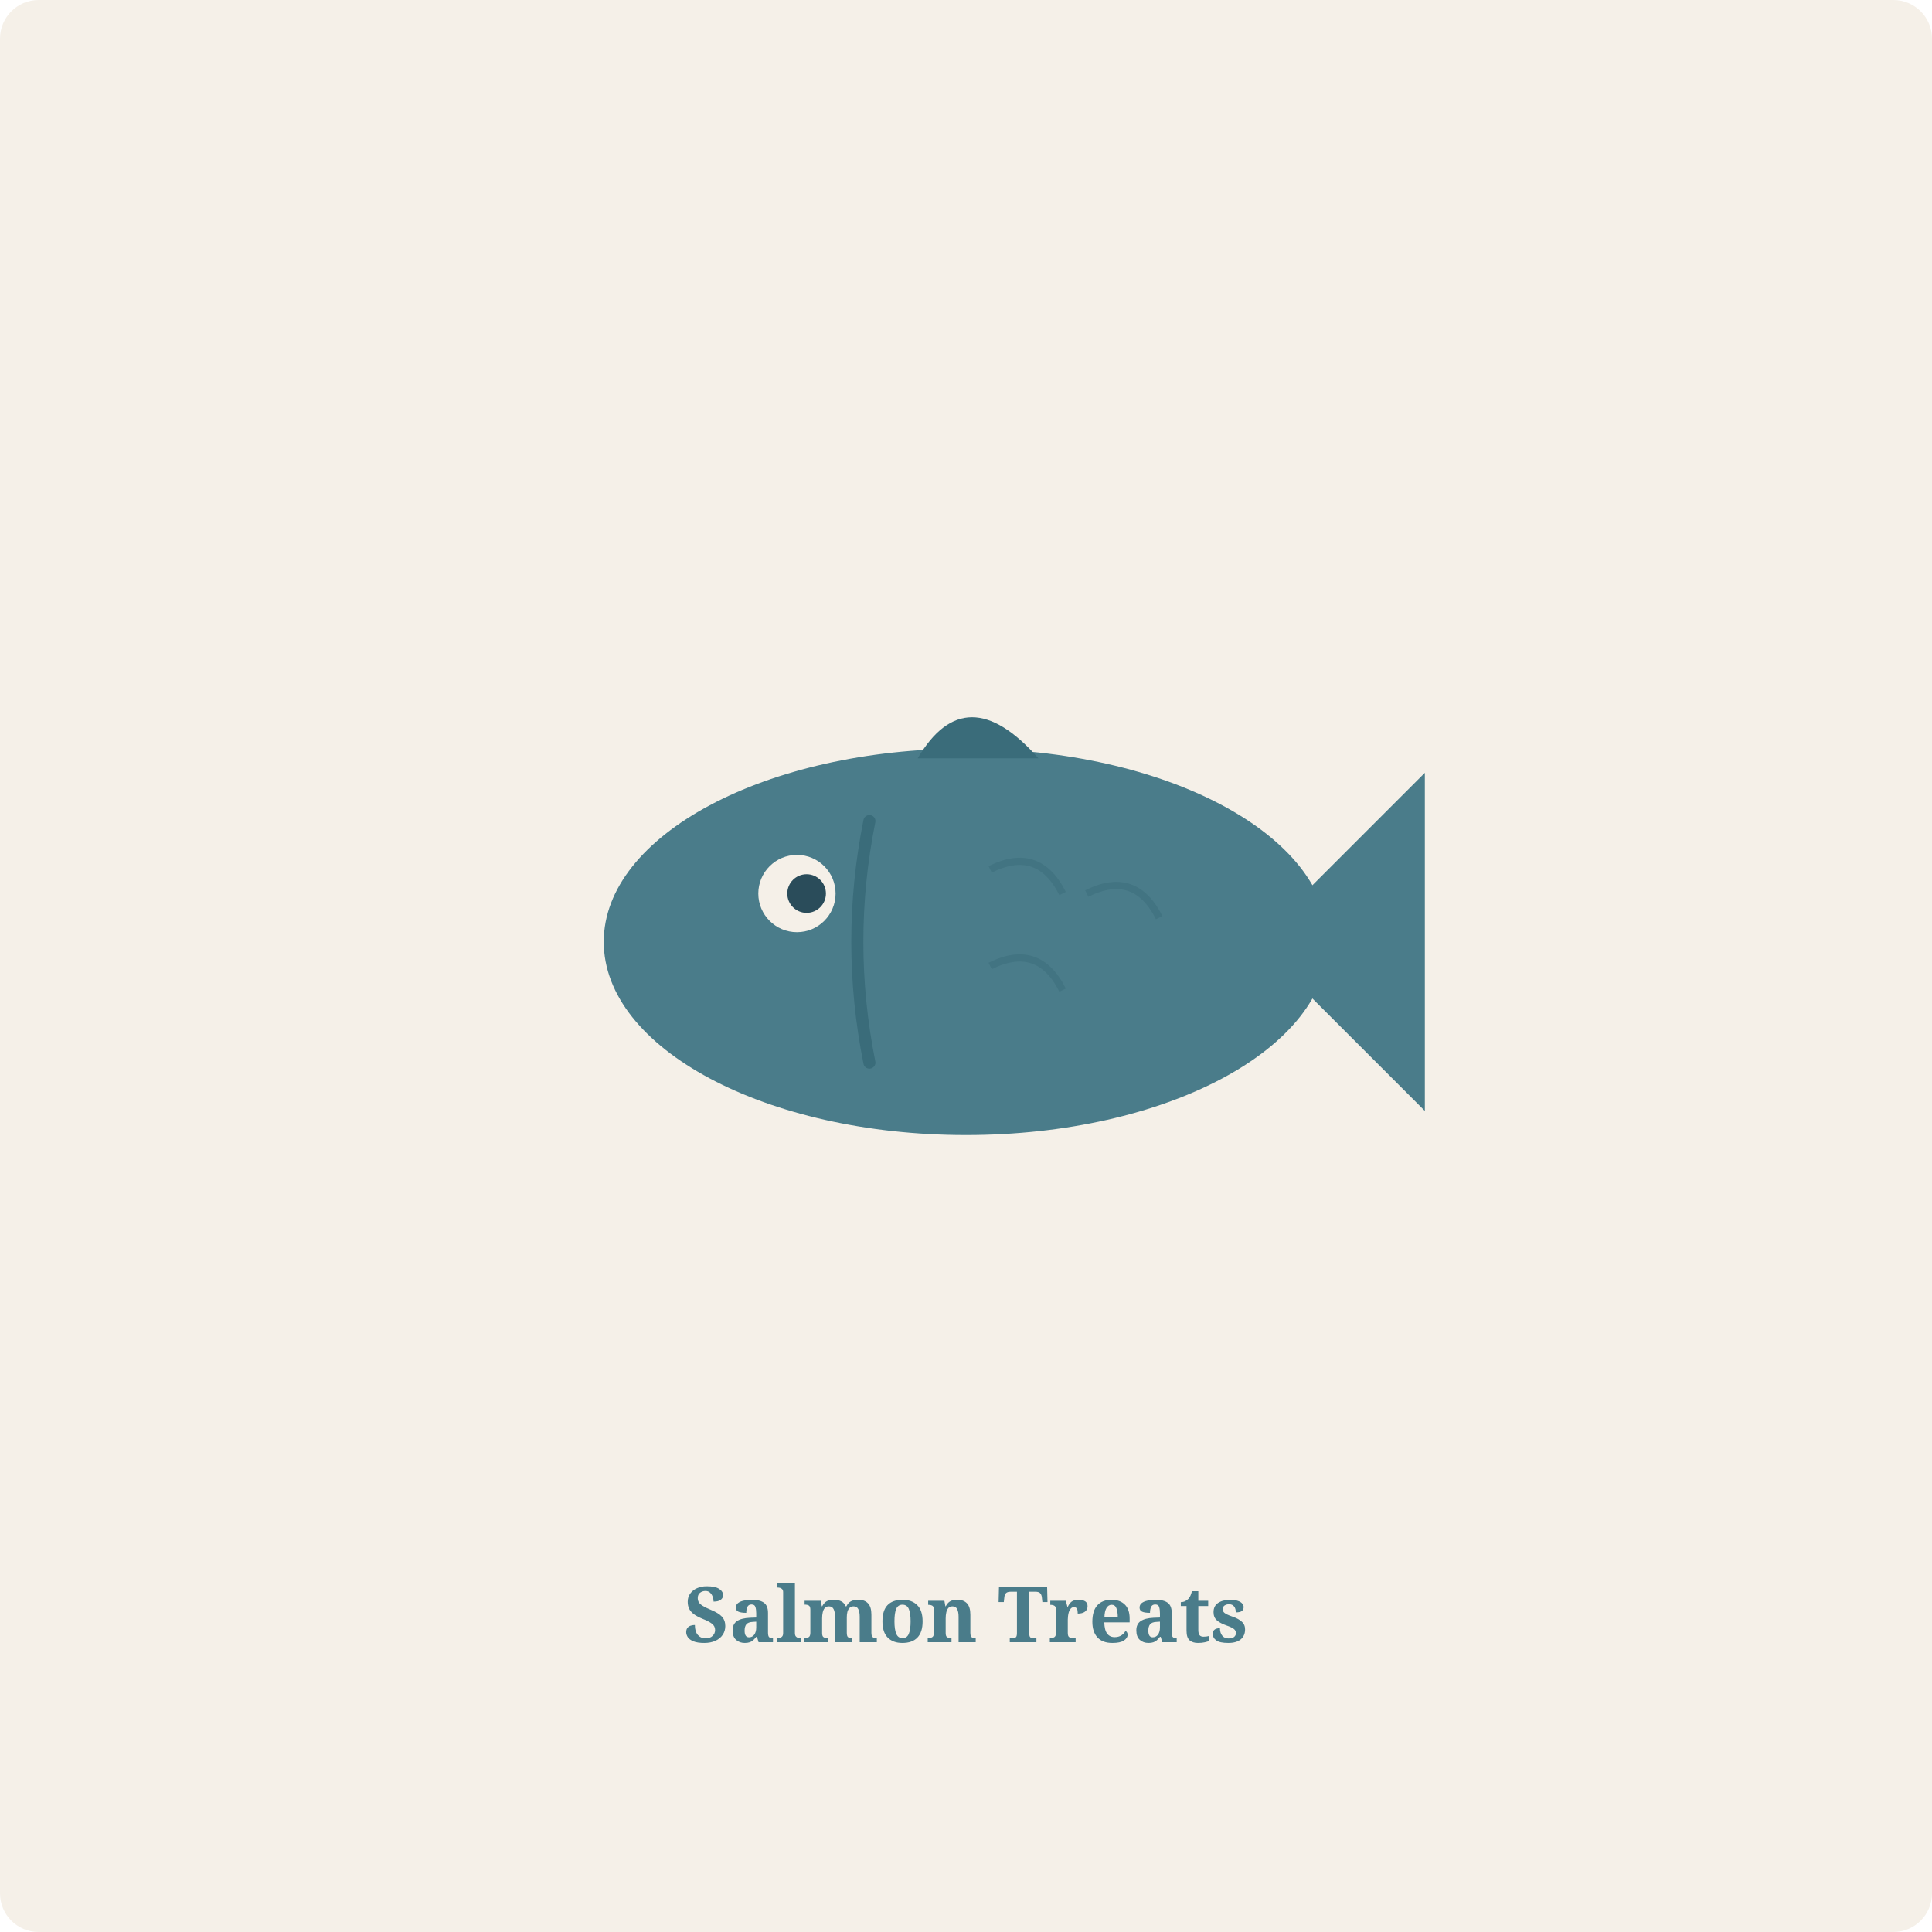
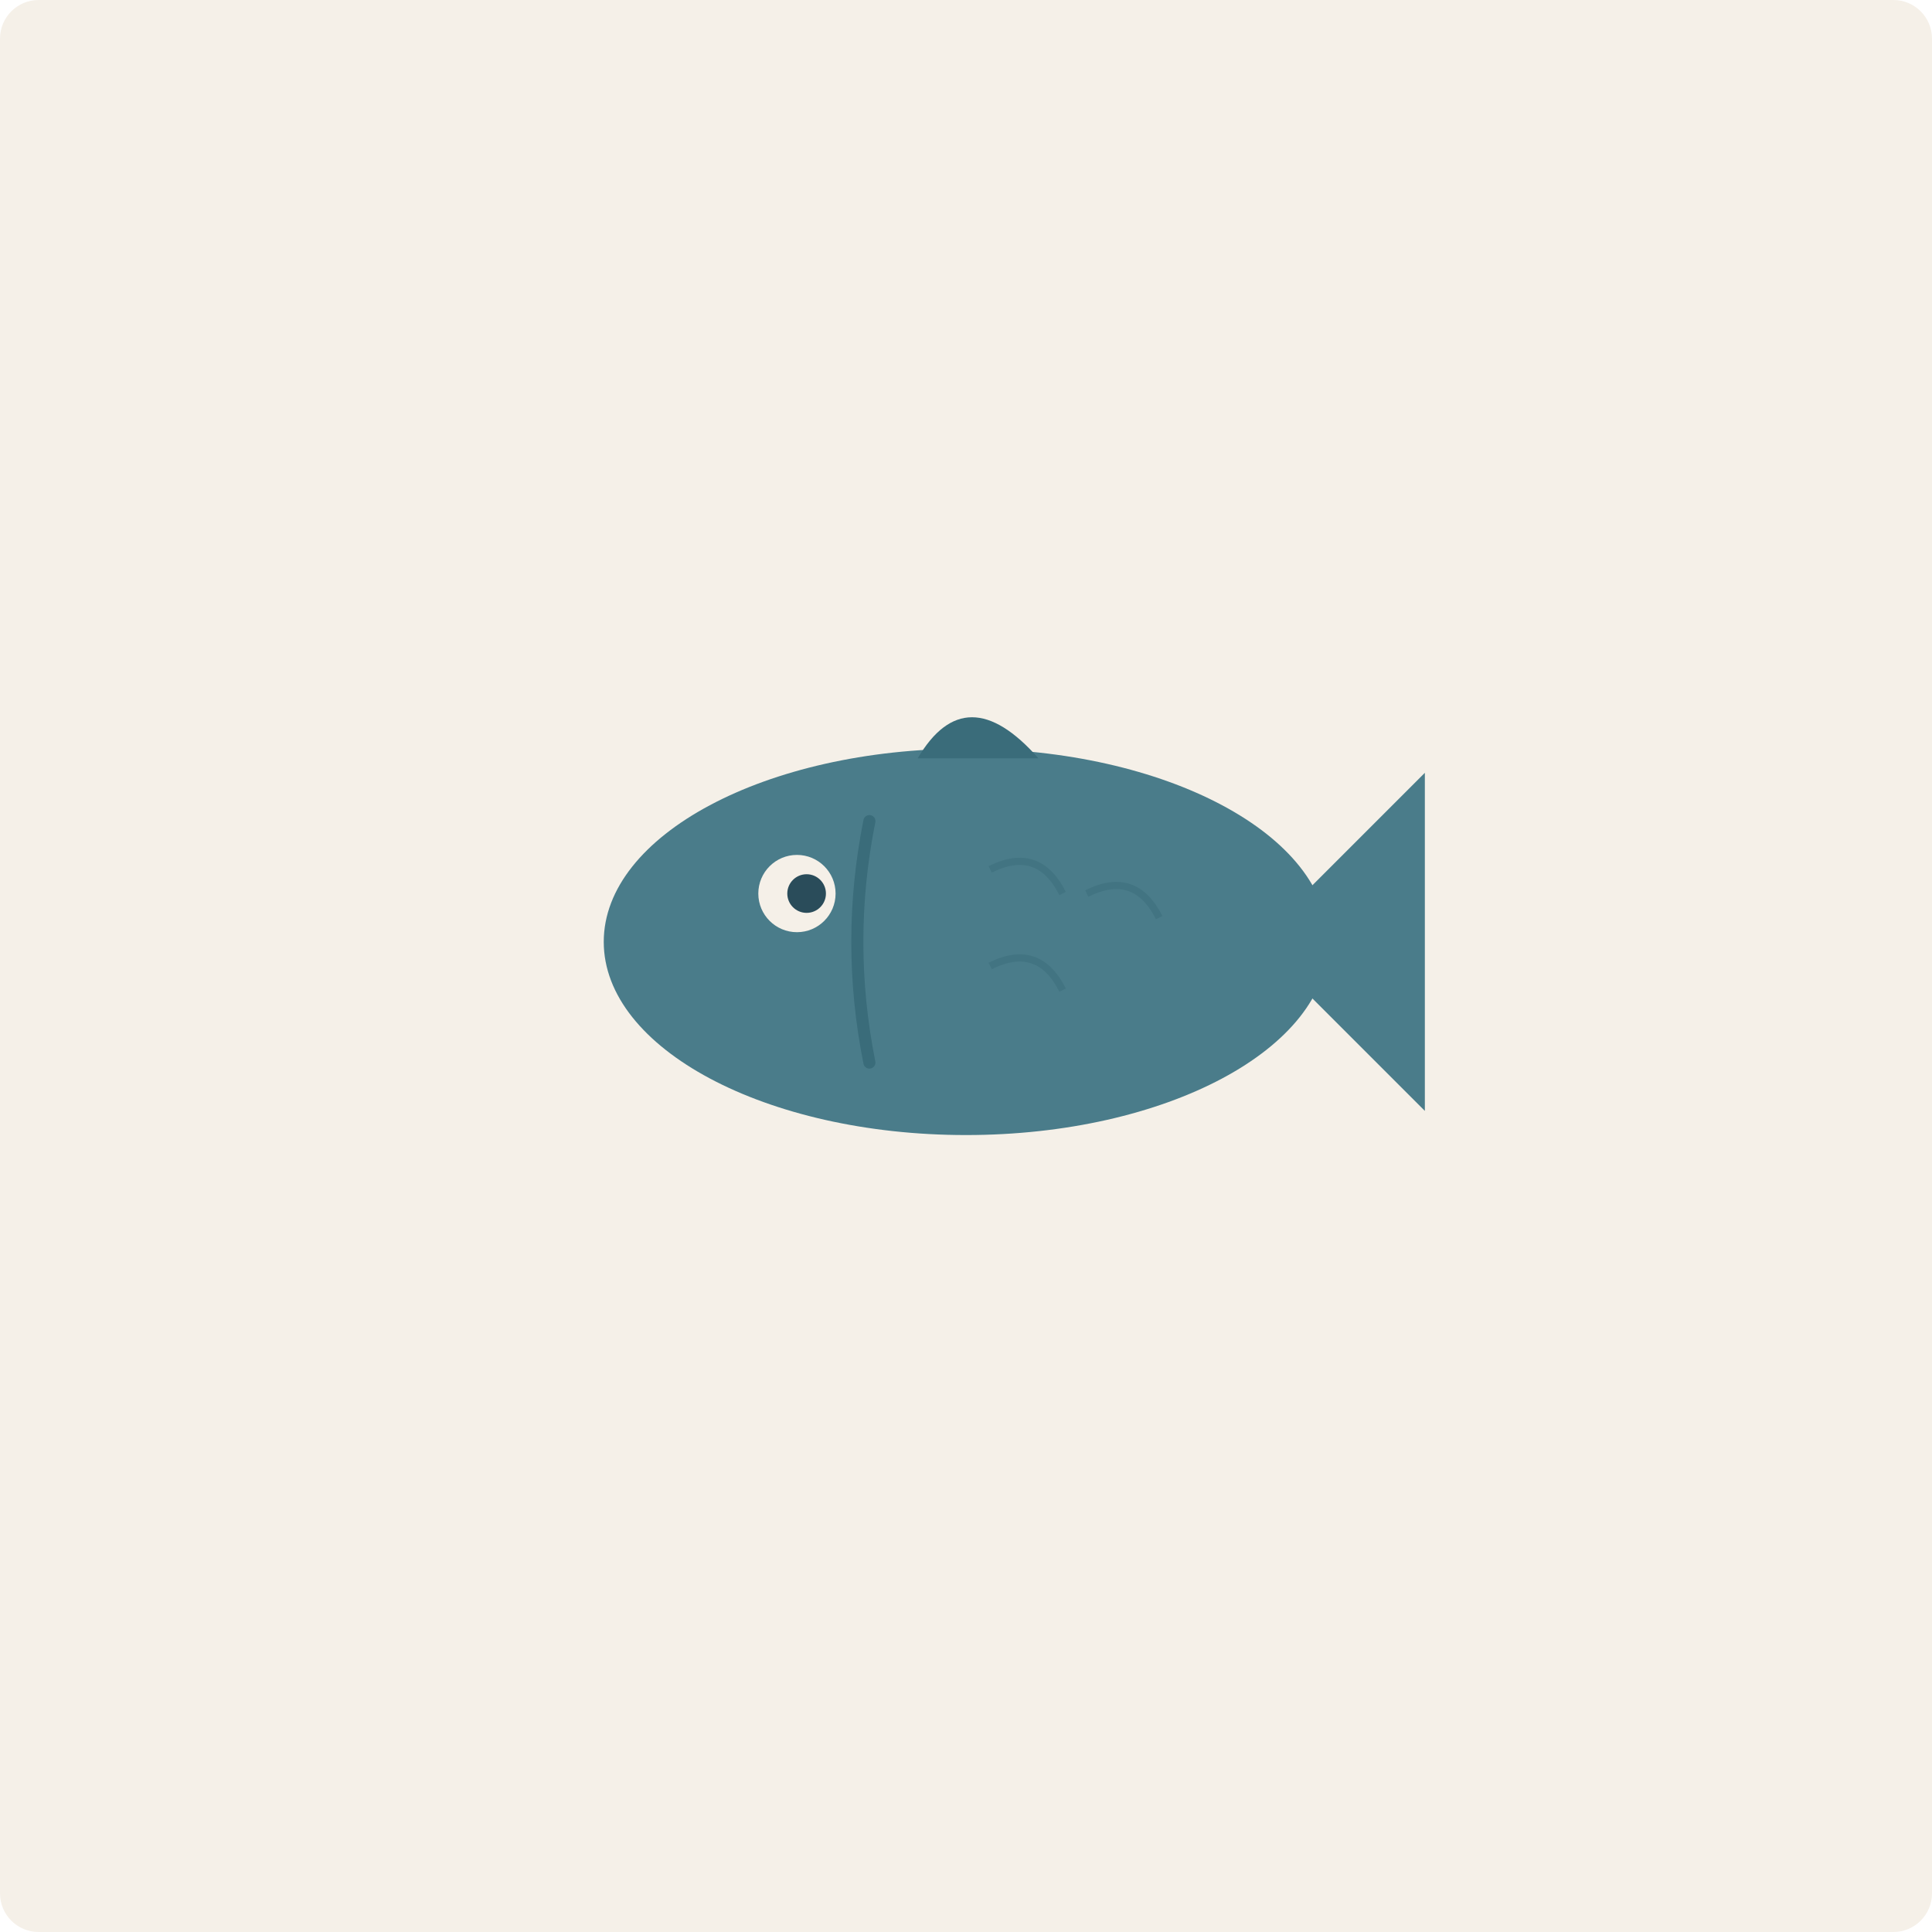
<svg xmlns="http://www.w3.org/2000/svg" width="400" height="400" viewBox="0 0 400 400">
  <rect width="400" height="400" fill="#F5F0E8" rx="8" />
  <g transform="translate(200,195)">
    <ellipse cx="0" cy="0" rx="75" ry="40" fill="#4A7C8A" />
    <polygon points="65,-5 95,-35 95,35 65,5" fill="#4A7C8A" />
    <circle cx="-35" cy="-10" r="8" fill="#F5F0E8" />
    <circle cx="-33" cy="-10" r="4" fill="#2A4C5A" />
    <path d="M-10,-38 Q0,-55 15,-38" fill="#3A6C7A" />
    <path d="M-20,-25 Q-25,0 -20,25" fill="none" stroke="#3A6C7A" stroke-width="2.5" stroke-linecap="round" />
    <path d="M5,-15 Q15,-20 20,-10" fill="none" stroke="#3A6C7A" stroke-width="1.5" opacity="0.5" />
    <path d="M5,5 Q15,0 20,10" fill="none" stroke="#3A6C7A" stroke-width="1.5" opacity="0.5" />
    <path d="M25,-10 Q35,-15 40,-5" fill="none" stroke="#3A6C7A" stroke-width="1.5" opacity="0.5" />
  </g>
-   <text x="200" y="340" text-anchor="middle" font-family="Georgia, serif" font-size="16" fill="#4A7C8A" font-weight="bold">Salmon Treats</text>
</svg>
